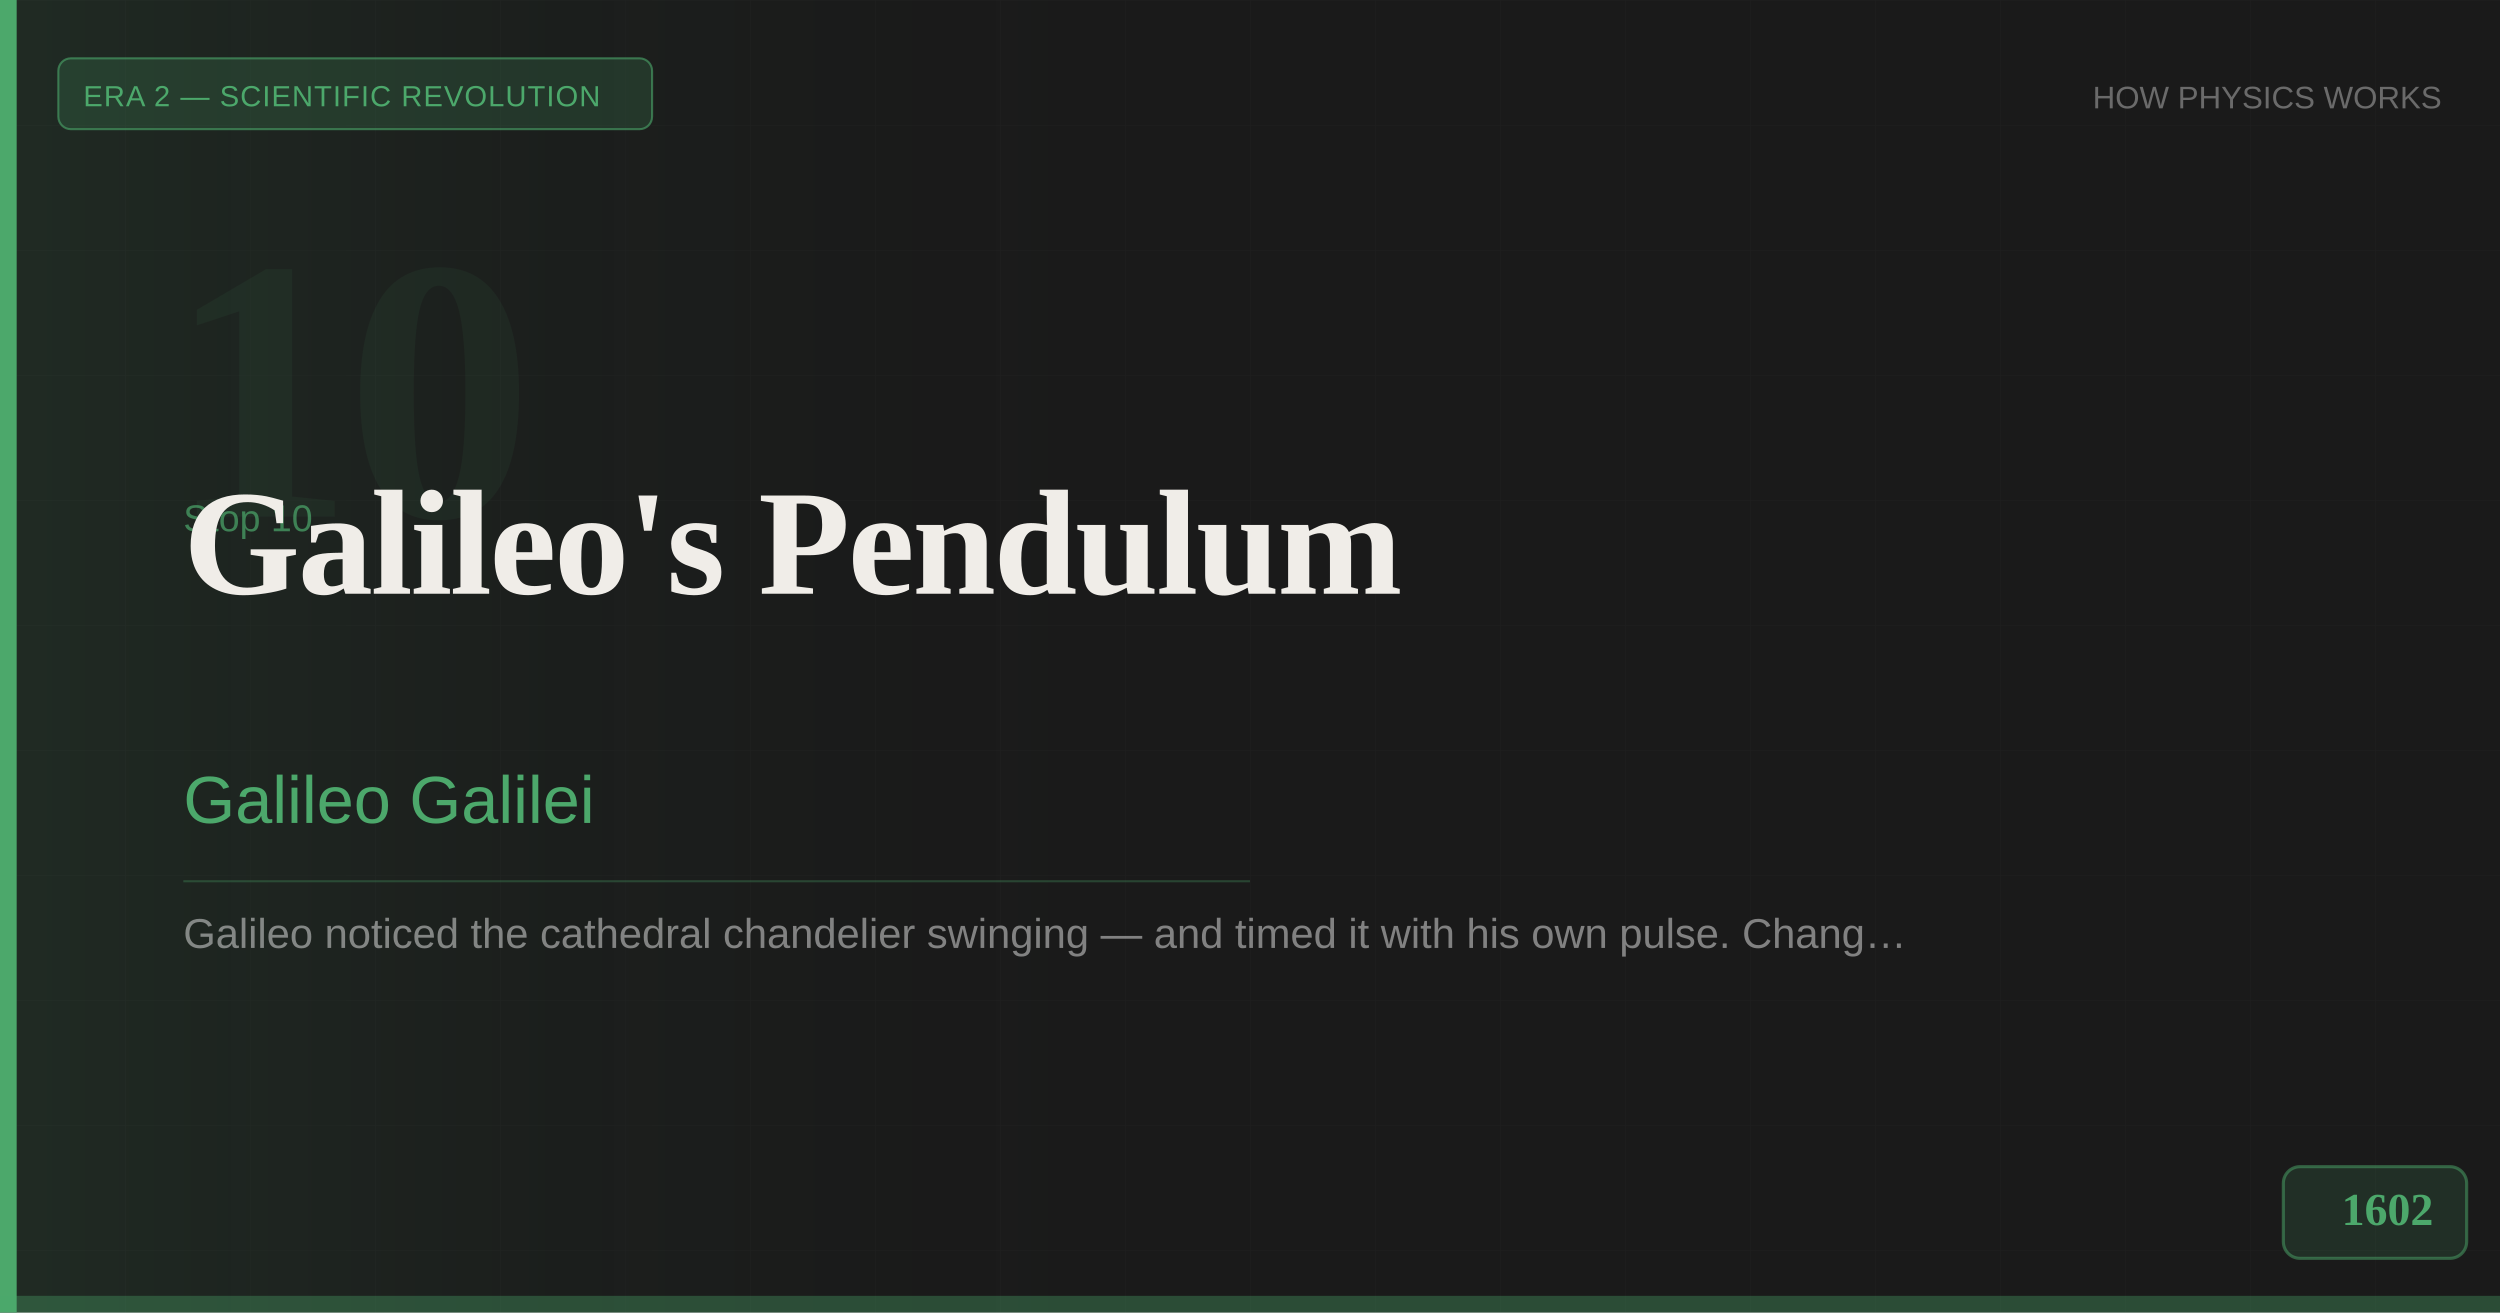
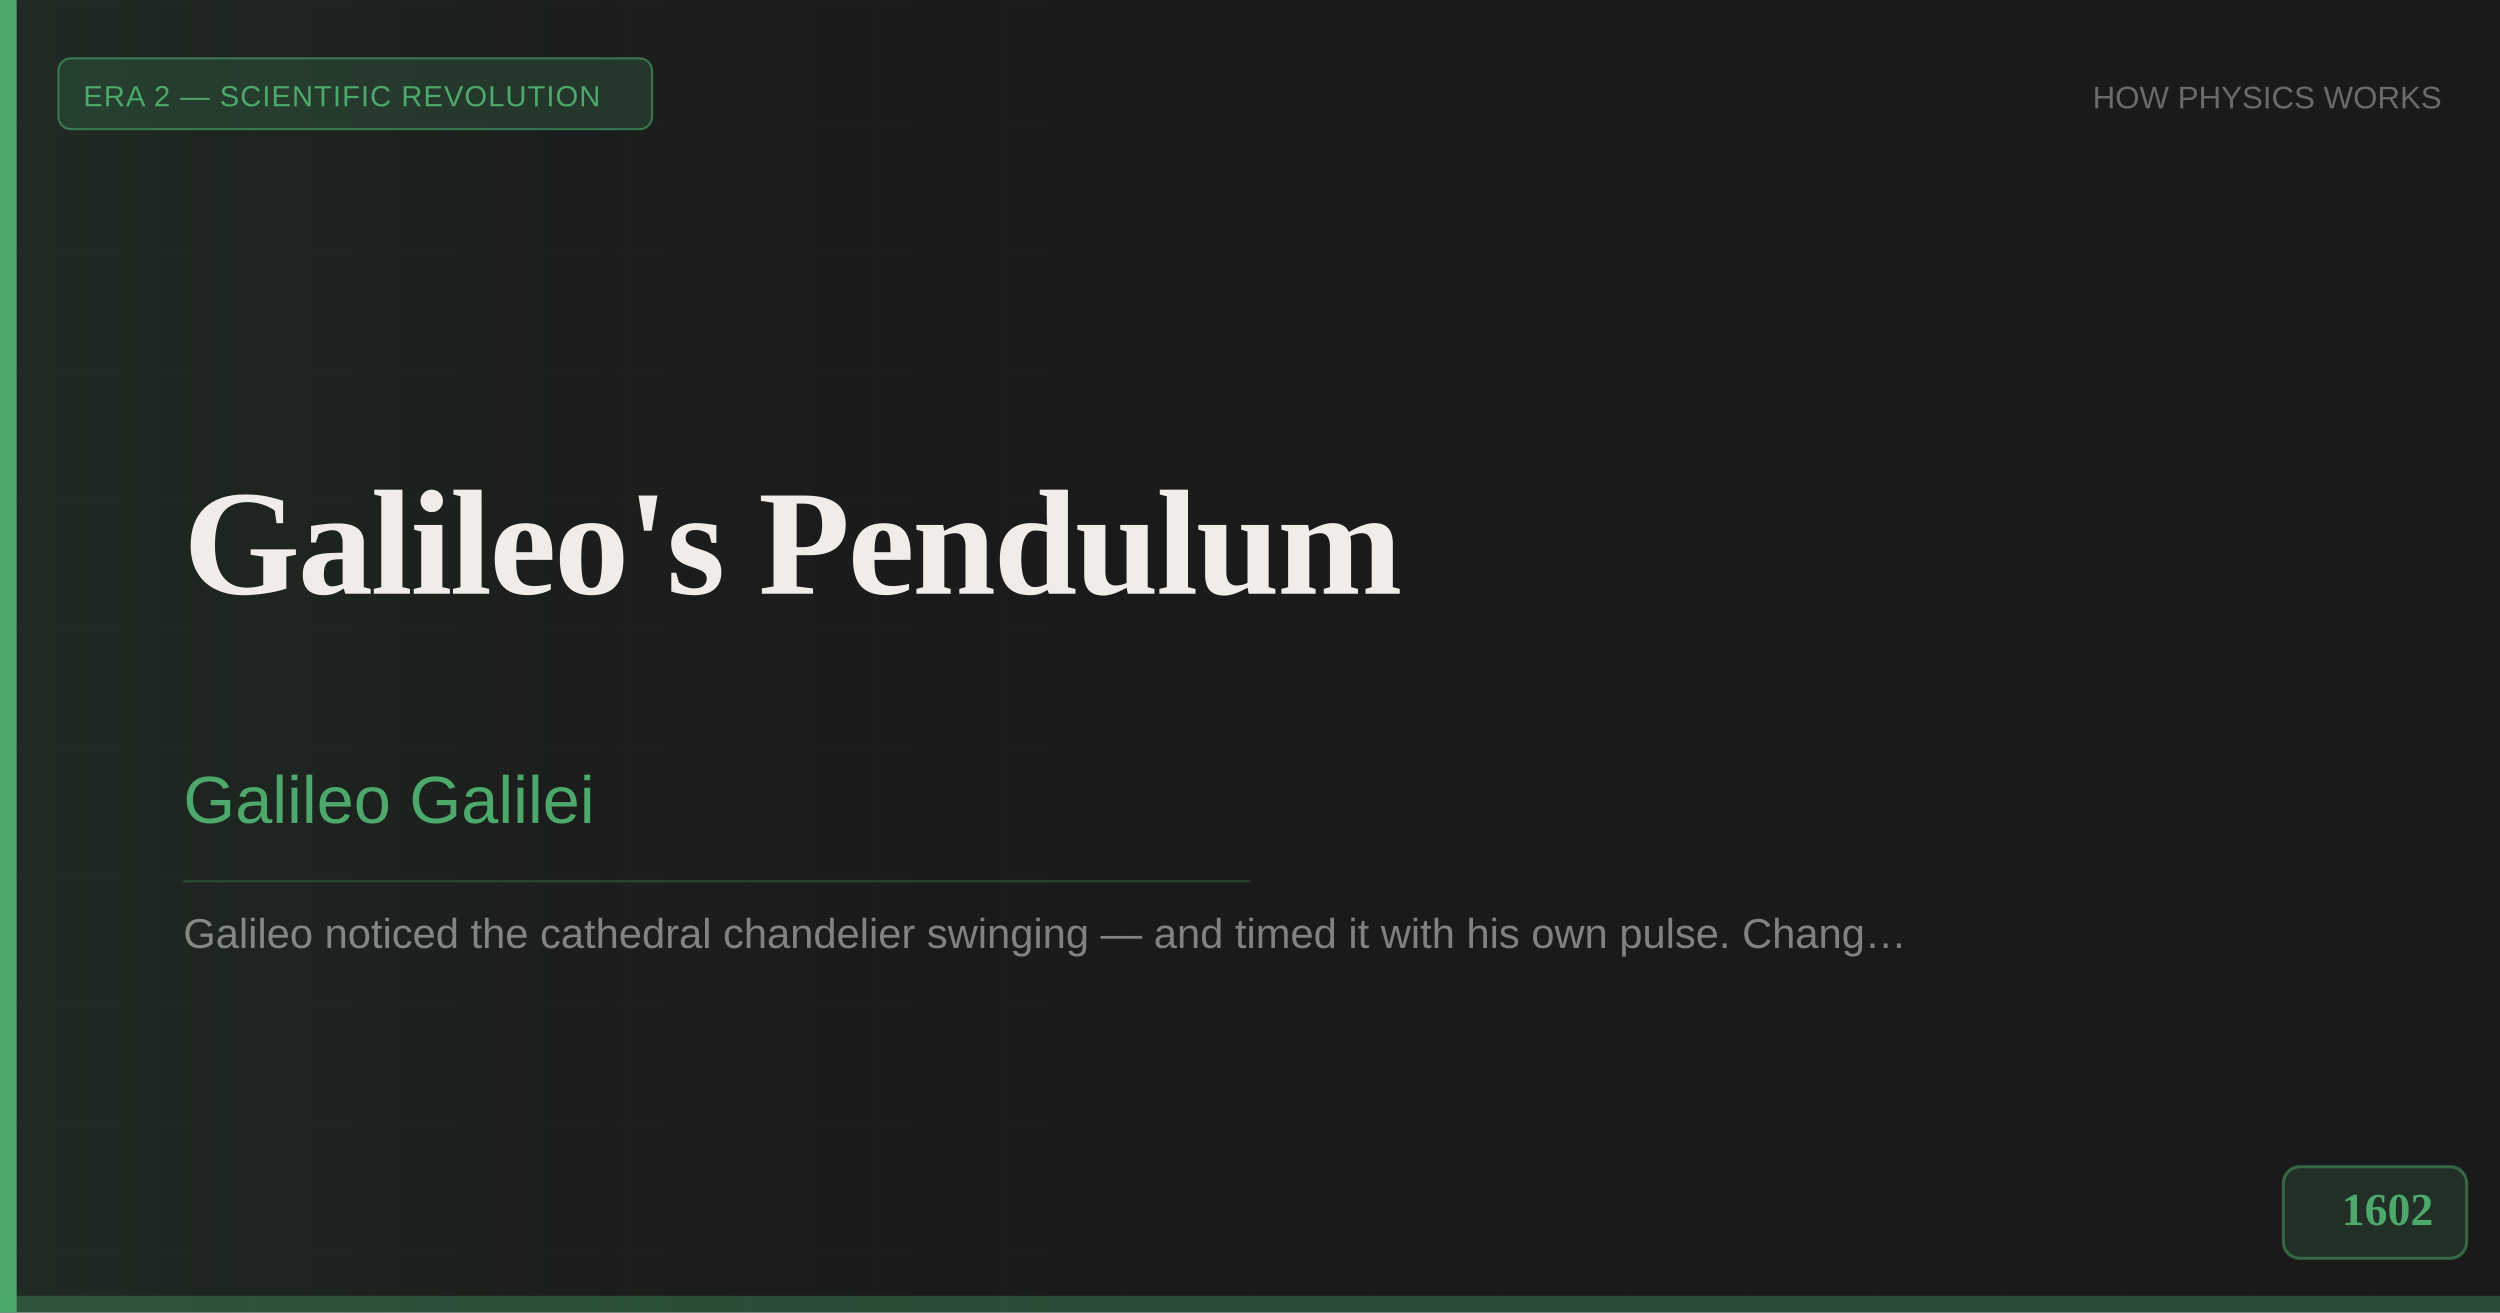
<svg xmlns="http://www.w3.org/2000/svg" width="1200" height="630" viewBox="0 0 1200 630">
  <rect width="1200" height="630" fill="#1a1a1a" />
  <defs>
    <pattern id="grid" width="60" height="60" patternUnits="userSpaceOnUse">
      <path d="M 60 0 L 0 0 0 60" fill="none" stroke="#ffffff" stroke-width="0.3" opacity="0.04" />
    </pattern>
    <linearGradient id="bgGrad" x1="0" y1="0" x2="1" y2="0">
      <stop offset="0%" stop-color="#4ca86b" stop-opacity="0.12" />
      <stop offset="100%" stop-color="#1a1a1a" stop-opacity="0" />
    </linearGradient>
  </defs>
  <rect width="1200" height="630" fill="url(#grid)" />
  <rect width="560" height="630" fill="url(#bgGrad)" />
  <rect x="0" y="0" width="8" height="630" fill="#4ca86b" />
  <rect x="28" y="28" width="285" height="34" rx="6" fill="#4ca86b" fill-opacity="0.18" />
  <rect x="28" y="28" width="285" height="34" rx="6" fill="none" stroke="#4ca86b" stroke-width="1" stroke-opacity="0.6" />
  <text x="40" y="51" font-family="'DM Sans', Arial, sans-serif" font-size="14" font-weight="500" fill="#4ca86b" letter-spacing="0.5">ERA 2 — SCIENTIFIC REVOLUTION</text>
  <text x="1172" y="52" text-anchor="end" font-family="'DM Sans', Arial, sans-serif" font-size="15" font-weight="400" fill="#ffffff" fill-opacity="0.35">HOW PHYSICS WORKS</text>
-   <text x="80" y="248" font-family="Georgia, 'Times New Roman', serif" font-size="180" font-weight="700" fill="#4ca86b" fill-opacity="0.07" letter-spacing="-4">10</text>
-   <text x="88" y="255" font-family="'DM Sans', Arial, sans-serif" font-size="18" font-weight="400" fill="#4ca86b" fill-opacity="0.7">Stop 10</text>
  <text x="88" y="285" font-family="Georgia, 'Times New Roman', serif" font-size="72" font-weight="600" fill="#f0ede8" letter-spacing="-1">Galileo's Pendulum</text>
  <text x="88" y="395" font-family="'DM Sans', Arial, sans-serif" font-size="32" font-weight="400" fill="#4ca86b">Galileo Galilei</text>
  <line x1="88" y1="423" x2="600" y2="423" stroke="#4ca86b" stroke-width="1" stroke-opacity="0.3" />
  <text x="88" y="455" font-family="'DM Sans', Arial, sans-serif" font-size="20" font-weight="300" fill="#ffffff" fill-opacity="0.45">Galileo noticed the cathedral chandelier swinging — and timed it with his own pulse. Chang…</text>
  <rect x="1096" y="560" width="88" height="44" rx="8" fill="#4ca86b" fill-opacity="0.15" />
  <rect x="1096" y="560" width="88" height="44" rx="8" fill="none" stroke="#4ca86b" stroke-width="1.5" stroke-opacity="0.5" />
  <text x="1168" y="588" text-anchor="end" font-family="Georgia, 'Times New Roman', serif" font-size="22" font-weight="600" fill="#4ca86b">1602</text>
  <rect x="0" y="622" width="1200" height="8" fill="#4ca86b" fill-opacity="0.35" />
</svg>
